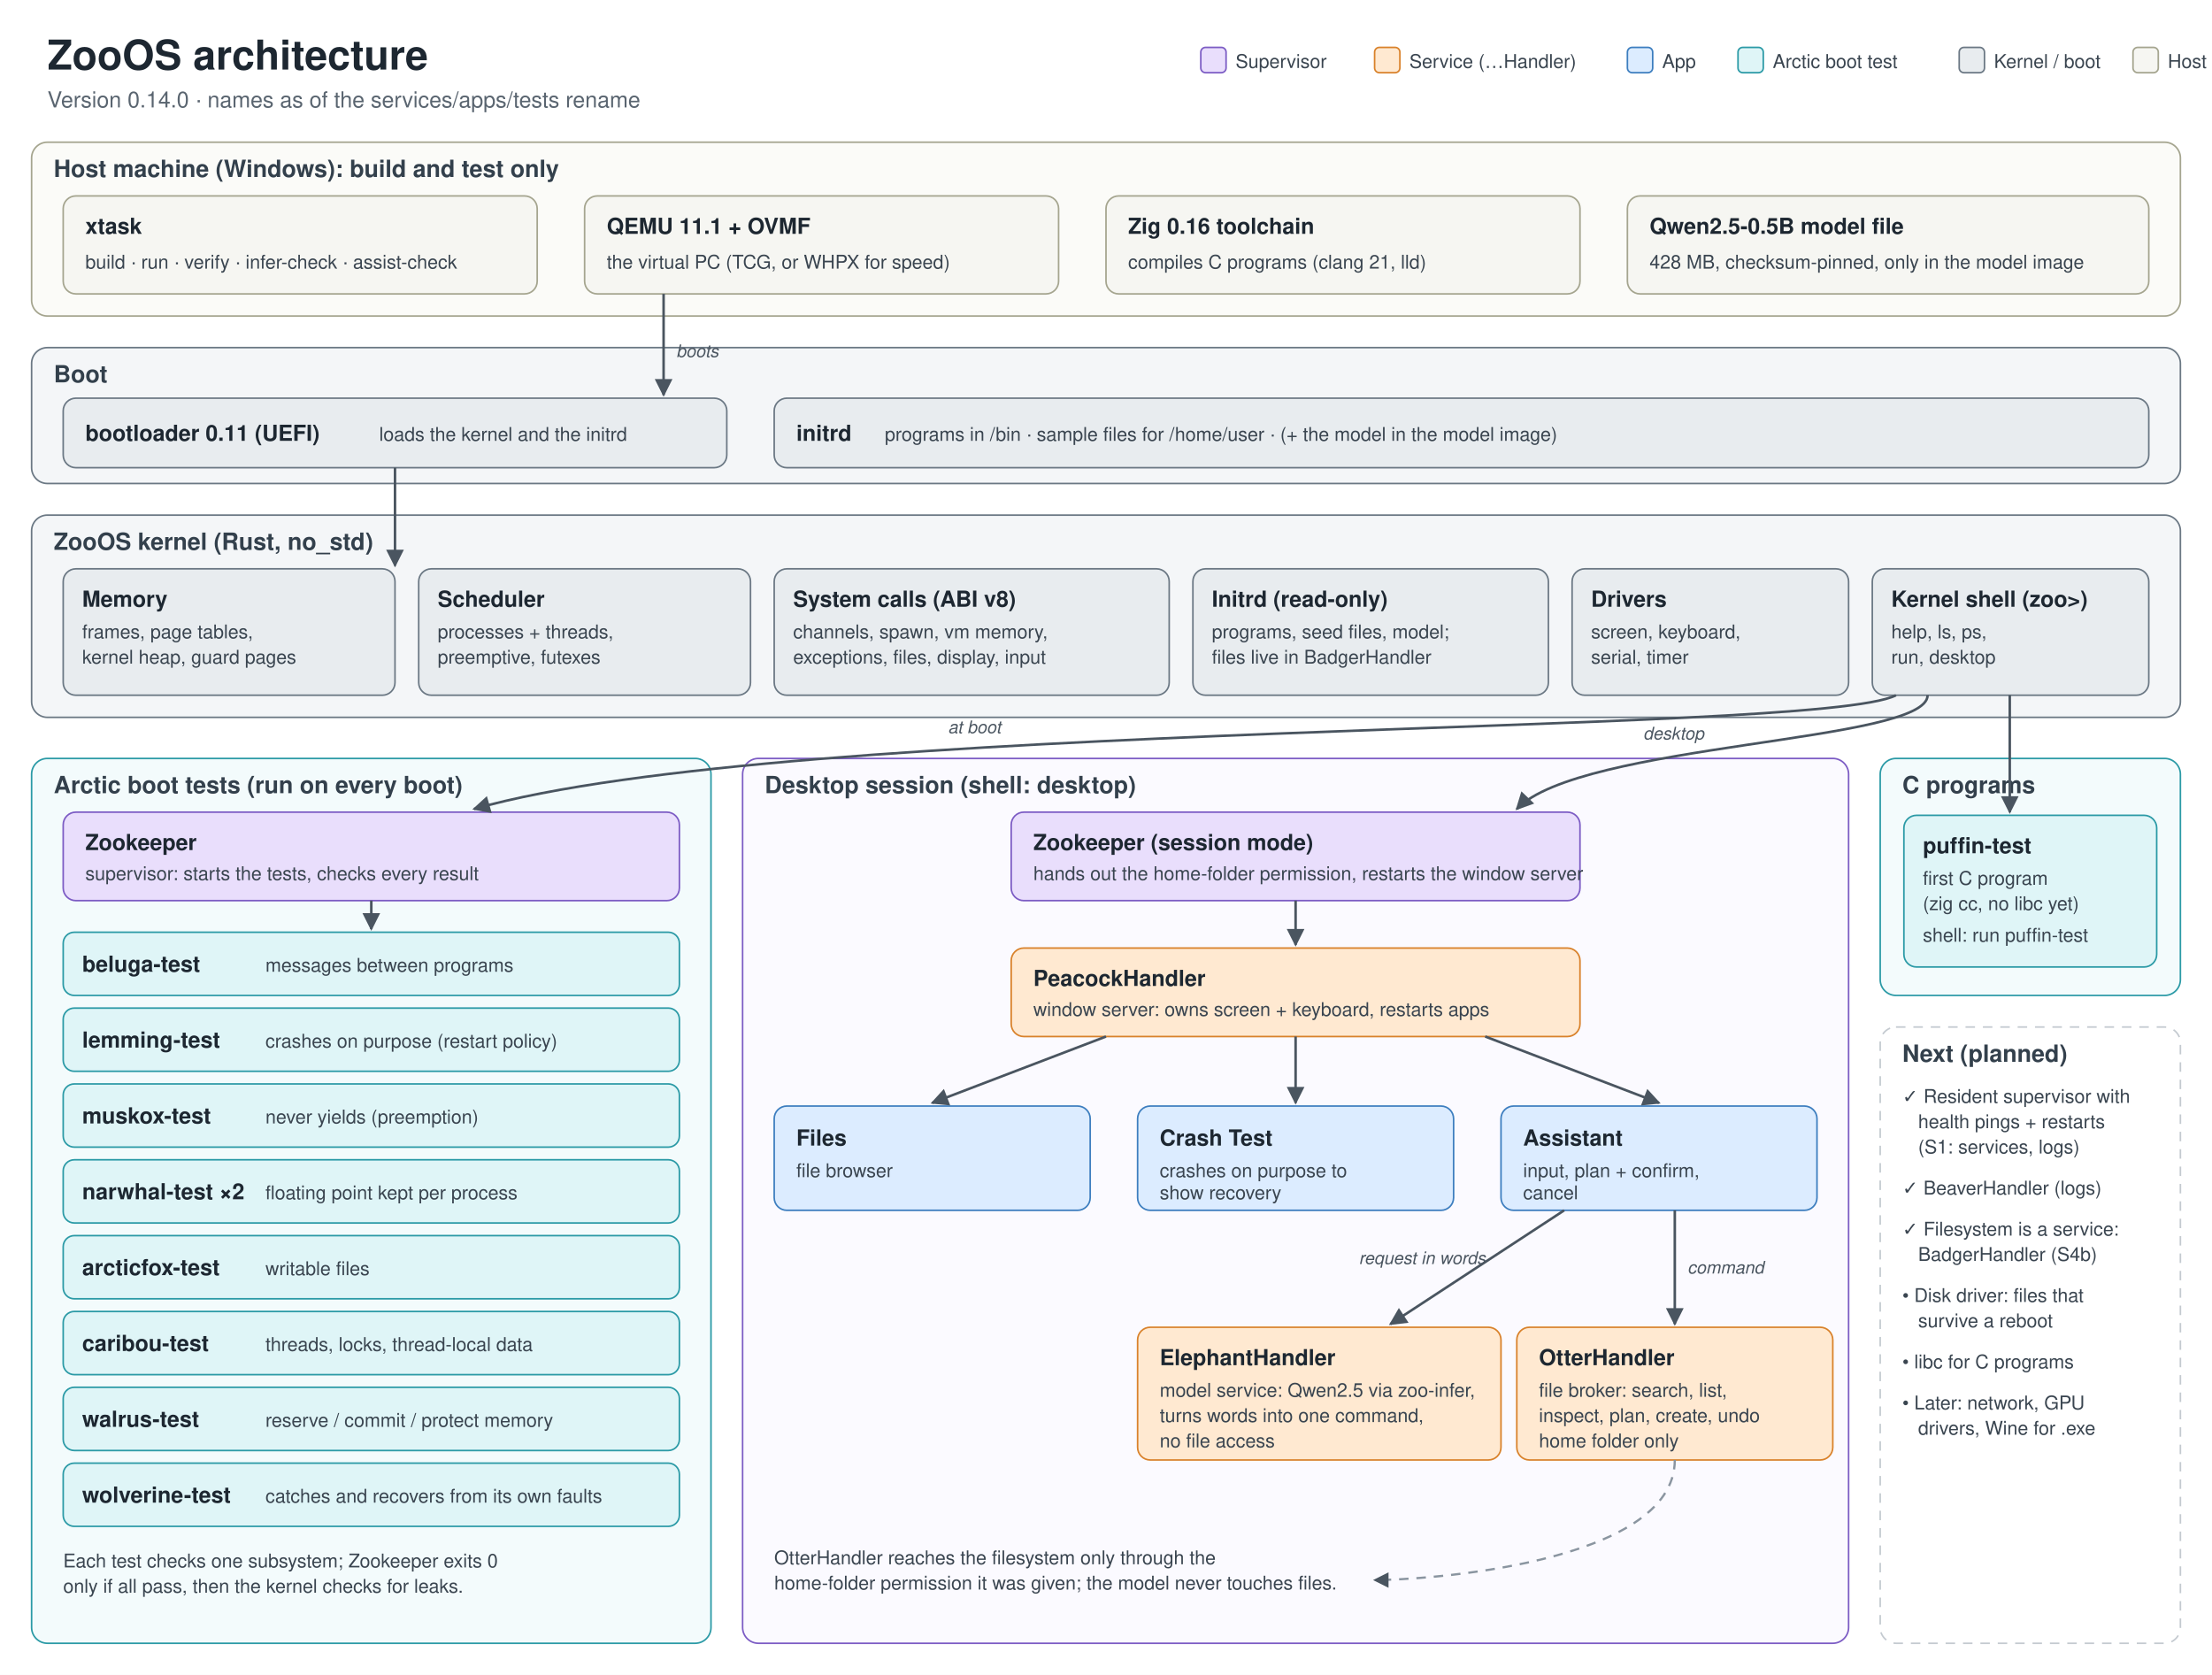
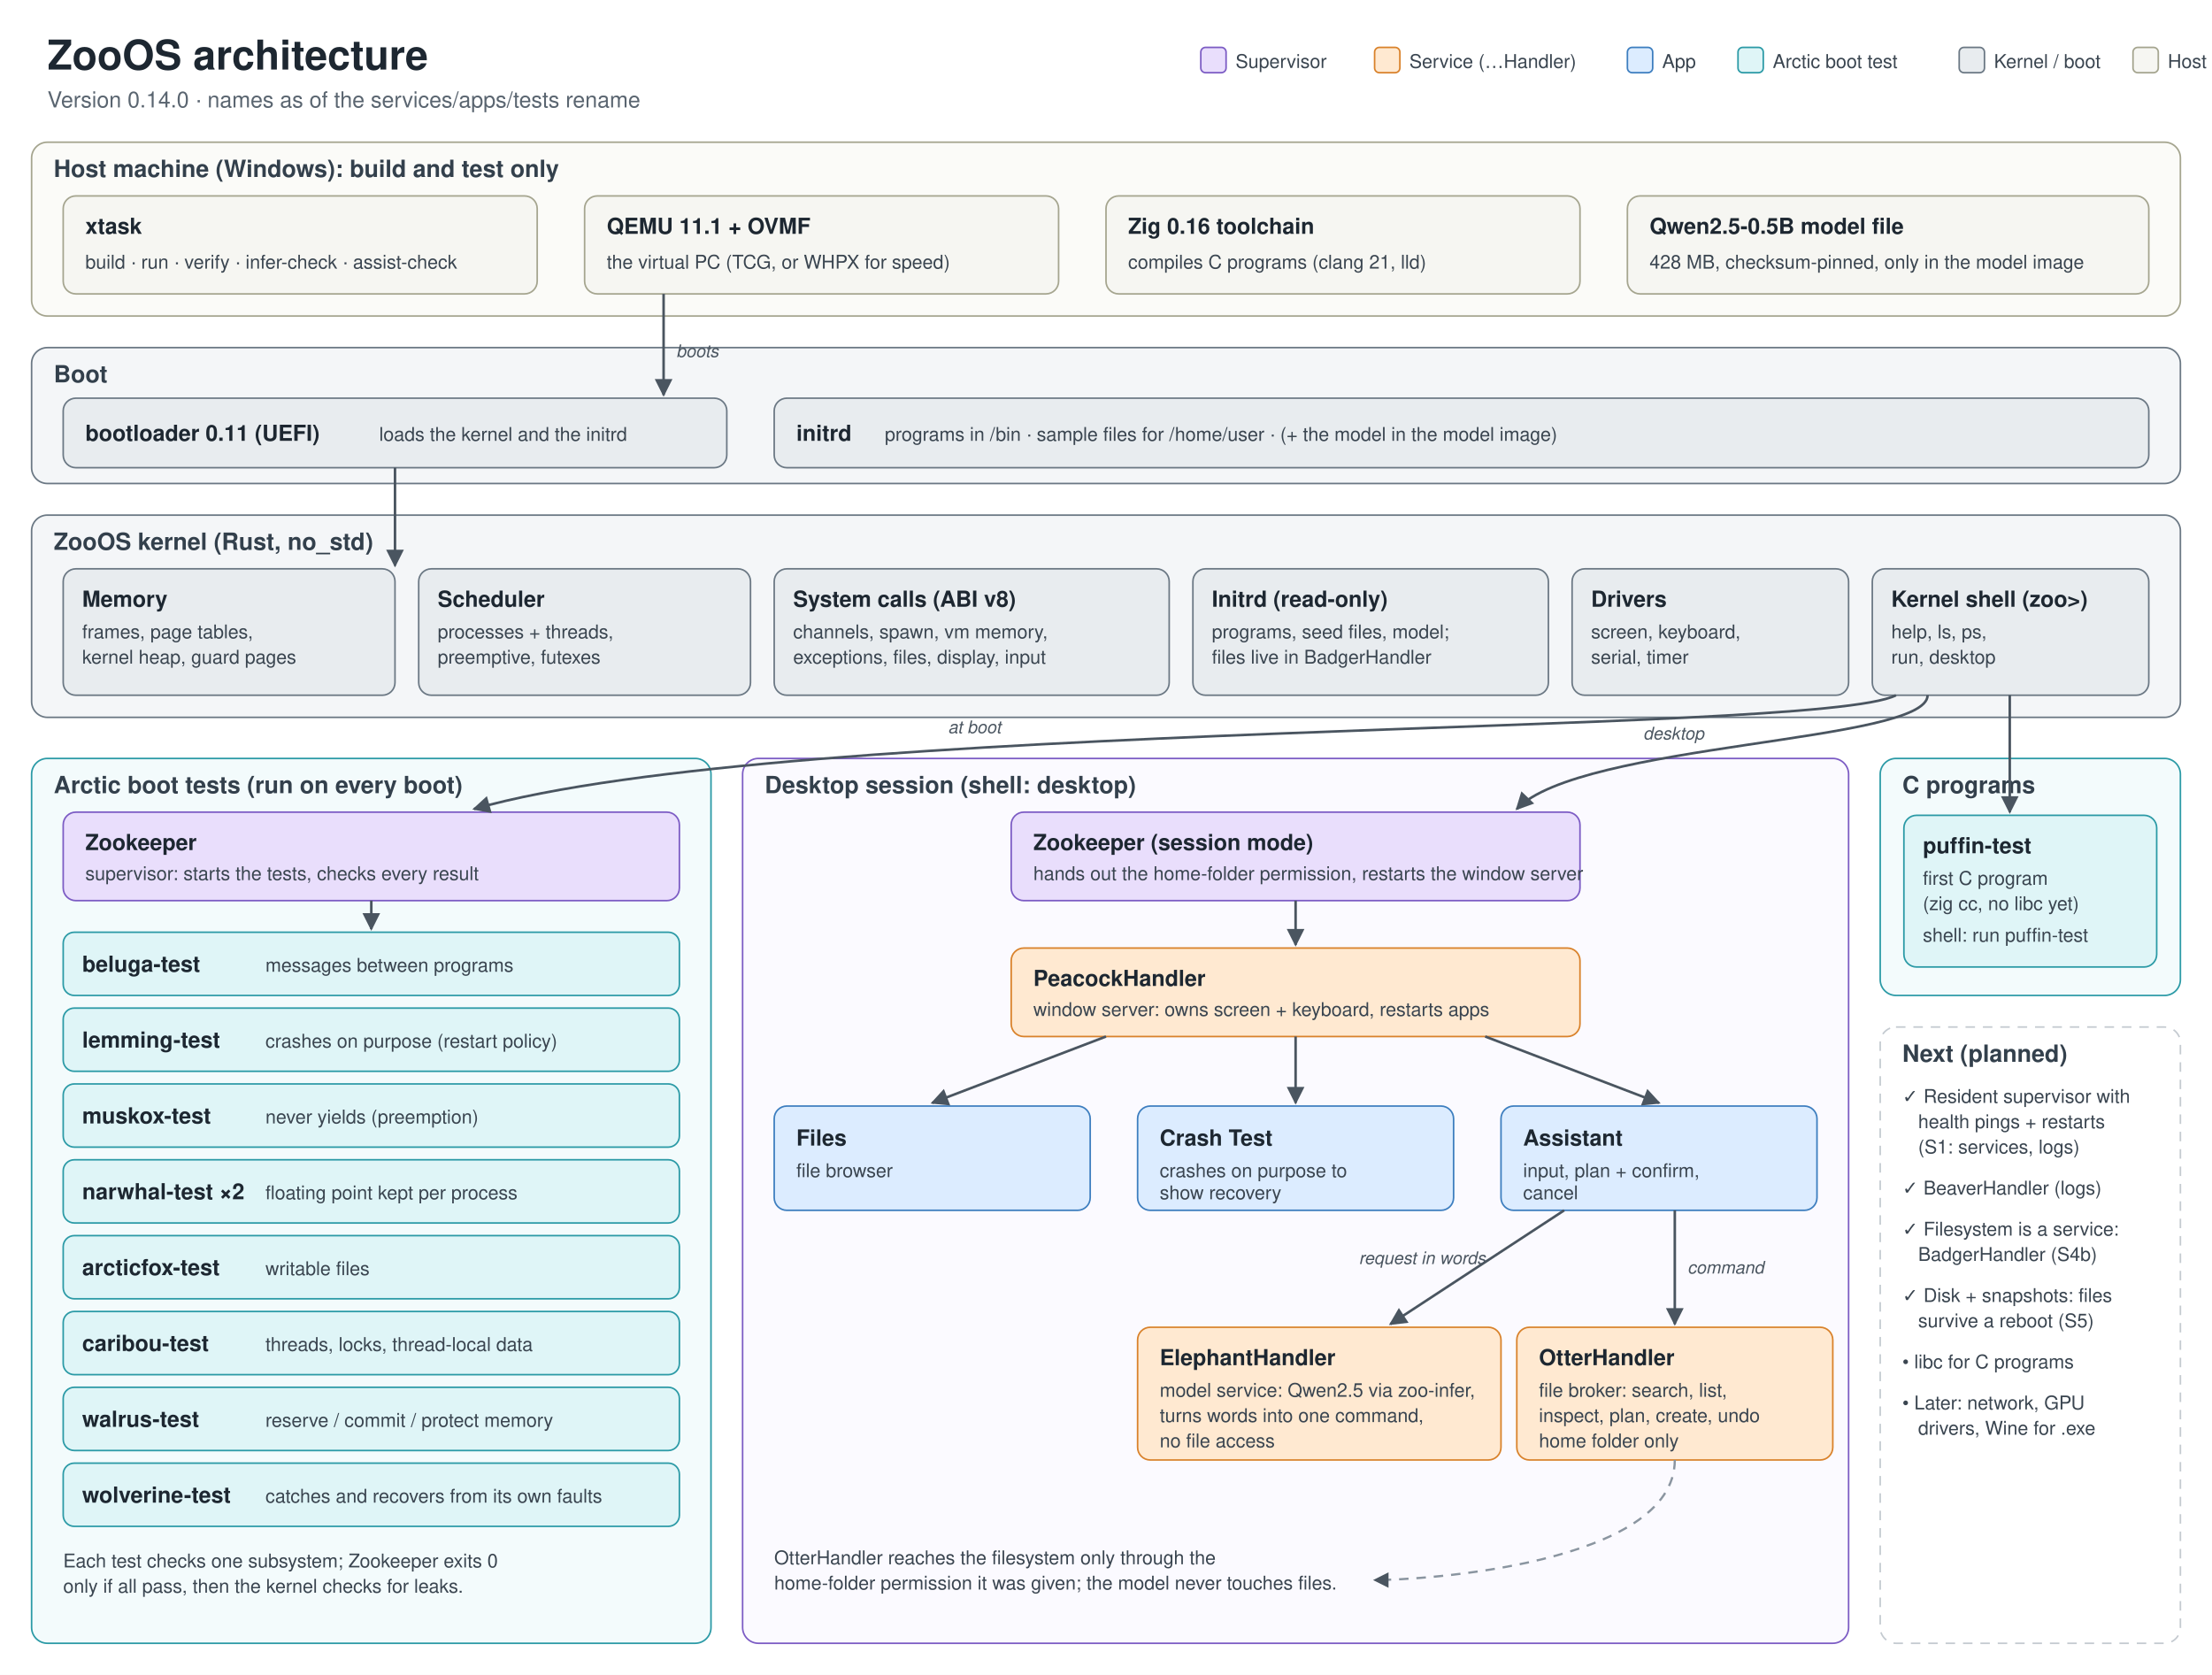
<svg xmlns="http://www.w3.org/2000/svg" width="1400" height="1060" viewBox="0 0 1400 1060" font-family="Segoe UI, Helvetica, Arial, sans-serif">
  <defs>
    <marker id="arrow" viewBox="0 0 10 10" refX="9" refY="5" markerWidth="7" markerHeight="7" orient="auto-start-reverse">
      <path d="M0,0 L10,5 L0,10 z" fill="#4a5560" />
    </marker>
    <style>
      .title { font-size: 26px; font-weight: 700; fill: #1d2731; }
      .sub { font-size: 14px; fill: #5a6570; }
      .group { font-size: 15px; font-weight: 700; fill: #33404c; }
      .name { font-size: 14px; font-weight: 700; fill: #1d2731; }
      .desc { font-size: 12px; fill: #3a4550; }
      .edge { stroke: #4a5560; stroke-width: 1.6; fill: none; marker-end: url(#arrow); }
      .dash { stroke: #8a95a0; stroke-width: 1.4; fill: none; stroke-dasharray: 6 5; marker-end: url(#arrow); }
      .lbl { font-size: 11px; fill: #4a5560; font-style: italic; }
    </style>
  </defs>
  <rect width="1400" height="1060" fill="#ffffff" />
  <text x="30" y="44" class="title">ZooOS architecture</text>
  <text x="30" y="68" class="sub">Version 0.14.0 · names as of the services/apps/tests rename</text>
  <g transform="translate(760,30)">
    <rect x="0" y="0" width="16" height="16" rx="3" fill="#e9defc" stroke="#7c5cc4" />
    <text x="22" y="13" class="desc">Supervisor</text>
    <rect x="110" y="0" width="16" height="16" rx="3" fill="#ffe9d1" stroke="#d9822b" />
    <text x="132" y="13" class="desc">Service (…Handler)</text>
    <rect x="270" y="0" width="16" height="16" rx="3" fill="#dcecff" stroke="#3d7ebf" />
    <text x="292" y="13" class="desc">App</text>
    <rect x="340" y="0" width="16" height="16" rx="3" fill="#dff5f7" stroke="#2b9aa6" />
    <text x="362" y="13" class="desc">Arctic boot test</text>
    <rect x="480" y="0" width="16" height="16" rx="3" fill="#e8ecef" stroke="#6b7884" />
    <text x="502" y="13" class="desc">Kernel / boot</text>
    <rect x="590" y="0" width="16" height="16" rx="3" fill="#f6f6f2" stroke="#a5a58f" />
    <text x="612" y="13" class="desc">Host</text>
  </g>
  <rect x="20" y="90" width="1360" height="110" rx="10" fill="#fbfbf8" stroke="#a5a58f" />
  <text x="34" y="112" class="group">Host machine (Windows): build and test only</text>
  <g>
    <rect x="40" y="124" width="300" height="62" rx="8" fill="#f6f6f2" stroke="#a5a58f" />
    <text x="54" y="148" class="name">xtask</text>
    <text x="54" y="170" class="desc">build · run · verify · infer-check · assist-check</text>
    <rect x="370" y="124" width="300" height="62" rx="8" fill="#f6f6f2" stroke="#a5a58f" />
    <text x="384" y="148" class="name">QEMU 11.1 + OVMF</text>
    <text x="384" y="170" class="desc">the virtual PC (TCG, or WHPX for speed)</text>
    <rect x="700" y="124" width="300" height="62" rx="8" fill="#f6f6f2" stroke="#a5a58f" />
    <text x="714" y="148" class="name">Zig 0.16 toolchain</text>
    <text x="714" y="170" class="desc">compiles C programs (clang 21, lld)</text>
    <rect x="1030" y="124" width="330" height="62" rx="8" fill="#f6f6f2" stroke="#a5a58f" />
    <text x="1044" y="148" class="name">Qwen2.5-0.5B model file</text>
    <text x="1044" y="170" class="desc">428 MB, checksum-pinned, only in the model image</text>
  </g>
  <rect x="20" y="220" width="1360" height="86" rx="10" fill="#f4f6f8" stroke="#6b7884" />
  <text x="34" y="242" class="group">Boot</text>
  <rect x="40" y="252" width="420" height="44" rx="8" fill="#e8ecef" stroke="#6b7884" />
  <text x="54" y="279" class="name">bootloader 0.11 (UEFI)</text>
  <text x="240" y="279" class="desc">loads the kernel and the initrd</text>
  <rect x="490" y="252" width="870" height="44" rx="8" fill="#e8ecef" stroke="#6b7884" />
  <text x="504" y="279" class="name">initrd</text>
  <text x="560" y="279" class="desc">programs in /bin · sample files for /home/user · (+ the model in the model image)</text>
  <path d="M420 186 L420 250" class="edge" />
  <text x="428" y="226" class="lbl">boots</text>
  <rect x="20" y="326" width="1360" height="128" rx="10" fill="#f4f6f8" stroke="#6b7884" />
  <text x="34" y="348" class="group">ZooOS kernel (Rust, no_std)</text>
  <g>
    <rect x="40" y="360" width="210" height="80" rx="8" fill="#e8ecef" stroke="#6b7884" />
    <text x="52" y="384" class="name">Memory</text>
    <text x="52" y="404" class="desc">frames, page tables,</text>
    <text x="52" y="420" class="desc">kernel heap, guard pages</text>
    <rect x="265" y="360" width="210" height="80" rx="8" fill="#e8ecef" stroke="#6b7884" />
    <text x="277" y="384" class="name">Scheduler</text>
    <text x="277" y="404" class="desc">processes + threads,</text>
    <text x="277" y="420" class="desc">preemptive, futexes</text>
    <rect x="490" y="360" width="250" height="80" rx="8" fill="#e8ecef" stroke="#6b7884" />
    <text x="502" y="384" class="name">System calls (ABI v8)</text>
    <text x="502" y="404" class="desc">channels, spawn, vm memory,</text>
    <text x="502" y="420" class="desc">exceptions, files, display, input</text>
    <rect x="755" y="360" width="225" height="80" rx="8" fill="#e8ecef" stroke="#6b7884" />
    <text x="767" y="384" class="name">Initrd (read-only)</text>
    <text x="767" y="404" class="desc">programs, seed files, model;</text>
    <text x="767" y="420" class="desc">files live in BadgerHandler</text>
    <rect x="995" y="360" width="175" height="80" rx="8" fill="#e8ecef" stroke="#6b7884" />
    <text x="1007" y="384" class="name">Drivers</text>
    <text x="1007" y="404" class="desc">screen, keyboard,</text>
    <text x="1007" y="420" class="desc">serial, timer</text>
    <rect x="1185" y="360" width="175" height="80" rx="8" fill="#e8ecef" stroke="#6b7884" />
    <text x="1197" y="384" class="name">Kernel shell (zoo&gt;)</text>
    <text x="1197" y="404" class="desc">help, ls, ps,</text>
    <text x="1197" y="420" class="desc">run, desktop</text>
  </g>
  <path d="M250 296 L250 358" class="edge" />
  <rect x="20" y="480" width="430" height="560" rx="10" fill="#f3fbfc" stroke="#2b9aa6" />
  <text x="34" y="502" class="group">Arctic boot tests (run on every boot)</text>
  <rect x="40" y="514" width="390" height="56" rx="8" fill="#e9defc" stroke="#7c5cc4" />
  <text x="54" y="538" class="name">Zookeeper</text>
  <text x="54" y="557" class="desc">supervisor: starts the tests, checks every result</text>
  <g>
    <rect x="40" y="590" width="390" height="40" rx="7" fill="#dff5f7" stroke="#2b9aa6" />
    <text x="52" y="615" class="name">beluga-test</text>
    <text x="168" y="615" class="desc">messages between programs</text>
    <rect x="40" y="638" width="390" height="40" rx="7" fill="#dff5f7" stroke="#2b9aa6" />
    <text x="52" y="663" class="name">lemming-test</text>
    <text x="168" y="663" class="desc">crashes on purpose (restart policy)</text>
    <rect x="40" y="686" width="390" height="40" rx="7" fill="#dff5f7" stroke="#2b9aa6" />
    <text x="52" y="711" class="name">muskox-test</text>
    <text x="168" y="711" class="desc">never yields (preemption)</text>
    <rect x="40" y="734" width="390" height="40" rx="7" fill="#dff5f7" stroke="#2b9aa6" />
    <text x="52" y="759" class="name">narwhal-test ×2</text>
    <text x="168" y="759" class="desc">floating point kept per process</text>
    <rect x="40" y="782" width="390" height="40" rx="7" fill="#dff5f7" stroke="#2b9aa6" />
    <text x="52" y="807" class="name">arcticfox-test</text>
    <text x="168" y="807" class="desc">writable files</text>
    <rect x="40" y="830" width="390" height="40" rx="7" fill="#dff5f7" stroke="#2b9aa6" />
    <text x="52" y="855" class="name">caribou-test</text>
    <text x="168" y="855" class="desc">threads, locks, thread-local data</text>
    <rect x="40" y="878" width="390" height="40" rx="7" fill="#dff5f7" stroke="#2b9aa6" />
    <text x="52" y="903" class="name">walrus-test</text>
    <text x="168" y="903" class="desc">reserve / commit / protect memory</text>
    <rect x="40" y="926" width="390" height="40" rx="7" fill="#dff5f7" stroke="#2b9aa6" />
    <text x="52" y="951" class="name">wolverine-test</text>
    <text x="168" y="951" class="desc">catches and recovers from its own faults</text>
    <text x="40" y="992" class="desc">Each test checks one subsystem; Zookeeper exits 0</text>
    <text x="40" y="1008" class="desc">only if all pass, then the kernel checks for leaks.</text>
  </g>
  <path d="M235 570 L235 588" class="edge" />
  <rect x="470" y="480" width="700" height="560" rx="10" fill="#fbfaff" stroke="#7c5cc4" />
  <text x="484" y="502" class="group">Desktop session (shell: desktop)</text>
  <rect x="640" y="514" width="360" height="56" rx="8" fill="#e9defc" stroke="#7c5cc4" />
  <text x="654" y="538" class="name">Zookeeper (session mode)</text>
  <text x="654" y="557" class="desc">hands out the home-folder permission, restarts the window server</text>
  <rect x="640" y="600" width="360" height="56" rx="8" fill="#ffe9d1" stroke="#d9822b" />
  <text x="654" y="624" class="name">PeacockHandler</text>
  <text x="654" y="643" class="desc">window server: owns screen + keyboard, restarts apps</text>
  <path d="M820 570 L820 598" class="edge" />
  <rect x="490" y="700" width="200" height="66" rx="8" fill="#dcecff" stroke="#3d7ebf" />
  <text x="504" y="725" class="name">Files</text>
  <text x="504" y="745" class="desc">file browser</text>
  <rect x="720" y="700" width="200" height="66" rx="8" fill="#dcecff" stroke="#3d7ebf" />
  <text x="734" y="725" class="name">Crash Test</text>
  <text x="734" y="745" class="desc">crashes on purpose to</text>
  <text x="734" y="759" class="desc">show recovery</text>
  <rect x="950" y="700" width="200" height="66" rx="8" fill="#dcecff" stroke="#3d7ebf" />
  <text x="964" y="725" class="name">Assistant</text>
  <text x="964" y="745" class="desc">input, plan + confirm,</text>
  <text x="964" y="759" class="desc">cancel</text>
  <path d="M700 656 L590 698" class="edge" />
  <path d="M820 656 L820 698" class="edge" />
  <path d="M940 656 L1050 698" class="edge" />
  <rect x="720" y="840" width="230" height="84" rx="8" fill="#ffe9d1" stroke="#d9822b" />
  <text x="734" y="864" class="name">ElephantHandler</text>
  <text x="734" y="884" class="desc">model service: Qwen2.5 via zoo-infer,</text>
  <text x="734" y="900" class="desc">turns words into one command,</text>
  <text x="734" y="916" class="desc">no file access</text>
  <rect x="960" y="840" width="200" height="84" rx="8" fill="#ffe9d1" stroke="#d9822b" />
  <text x="974" y="864" class="name">OtterHandler</text>
  <text x="974" y="884" class="desc">file broker: search, list,</text>
  <text x="974" y="900" class="desc">inspect, plan, create, undo</text>
  <text x="974" y="916" class="desc">home folder only</text>
  <path d="M990 766 L880 838" class="edge" />
  <text x="860" y="800" class="lbl">request in words</text>
  <path d="M1060 766 L1060 838" class="edge" />
  <text x="1068" y="806" class="lbl">command</text>
  <path d="M1060 924 C1060 990 900 1000 870 1000 L870 1000" class="dash" />
  <text x="490" y="990" class="desc">OtterHandler reaches the filesystem only through the</text>
  <text x="490" y="1006" class="desc">home-folder permission it was given; the model never touches files.</text>
  <rect x="1190" y="480" width="190" height="150" rx="10" fill="#f3fbfc" stroke="#2b9aa6" />
  <text x="1204" y="502" class="group">C programs</text>
  <rect x="1205" y="516" width="160" height="96" rx="8" fill="#dff5f7" stroke="#2b9aa6" />
  <text x="1217" y="540" class="name">puffin-test</text>
  <text x="1217" y="560" class="desc">first C program</text>
  <text x="1217" y="576" class="desc">(zig cc, no libc yet)</text>
  <text x="1217" y="596" class="desc">shell: run puffin-test</text>
  <path d="M1272 440 L1272 514" class="edge" />
  <path d="M1220 440 C1220 470 1000 470 960 512" class="edge" />
  <text x="1040" y="468" class="lbl">desktop</text>
  <path d="M1200 440 C1150 466 500 455 300 512" class="edge" />
  <text x="600" y="464" class="lbl">at boot</text>
  <rect x="1190" y="650" width="190" height="390" rx="10" fill="#ffffff" stroke="#c4cad0" stroke-dasharray="6 5" />
  <text x="1204" y="672" class="group">Next (planned)</text>
  <text x="1204" y="698" class="desc">✓ Resident supervisor with</text>
  <text x="1214" y="714" class="desc">health pings + restarts</text>
  <text x="1214" y="730" class="desc">(S1: services, logs)</text>
  <text x="1204" y="756" class="desc">✓ BeaverHandler (logs)</text>
  <text x="1204" y="782" class="desc">✓ Filesystem is a service:</text>
  <text x="1214" y="798" class="desc">BadgerHandler (S4b)</text>
-   <text x="1204" y="824" class="desc">• Disk driver: files that</text>
-   <text x="1214" y="840" class="desc">survive a reboot</text>
+   <text x="1204" y="824" class="desc">✓ Disk + snapshots: files</text>
+   <text x="1214" y="840" class="desc">survive a reboot (S5)</text>
  <text x="1204" y="866" class="desc">• libc for C programs</text>
  <text x="1204" y="892" class="desc">• Later: network, GPU</text>
  <text x="1214" y="908" class="desc">drivers, Wine for .exe</text>
</svg>
